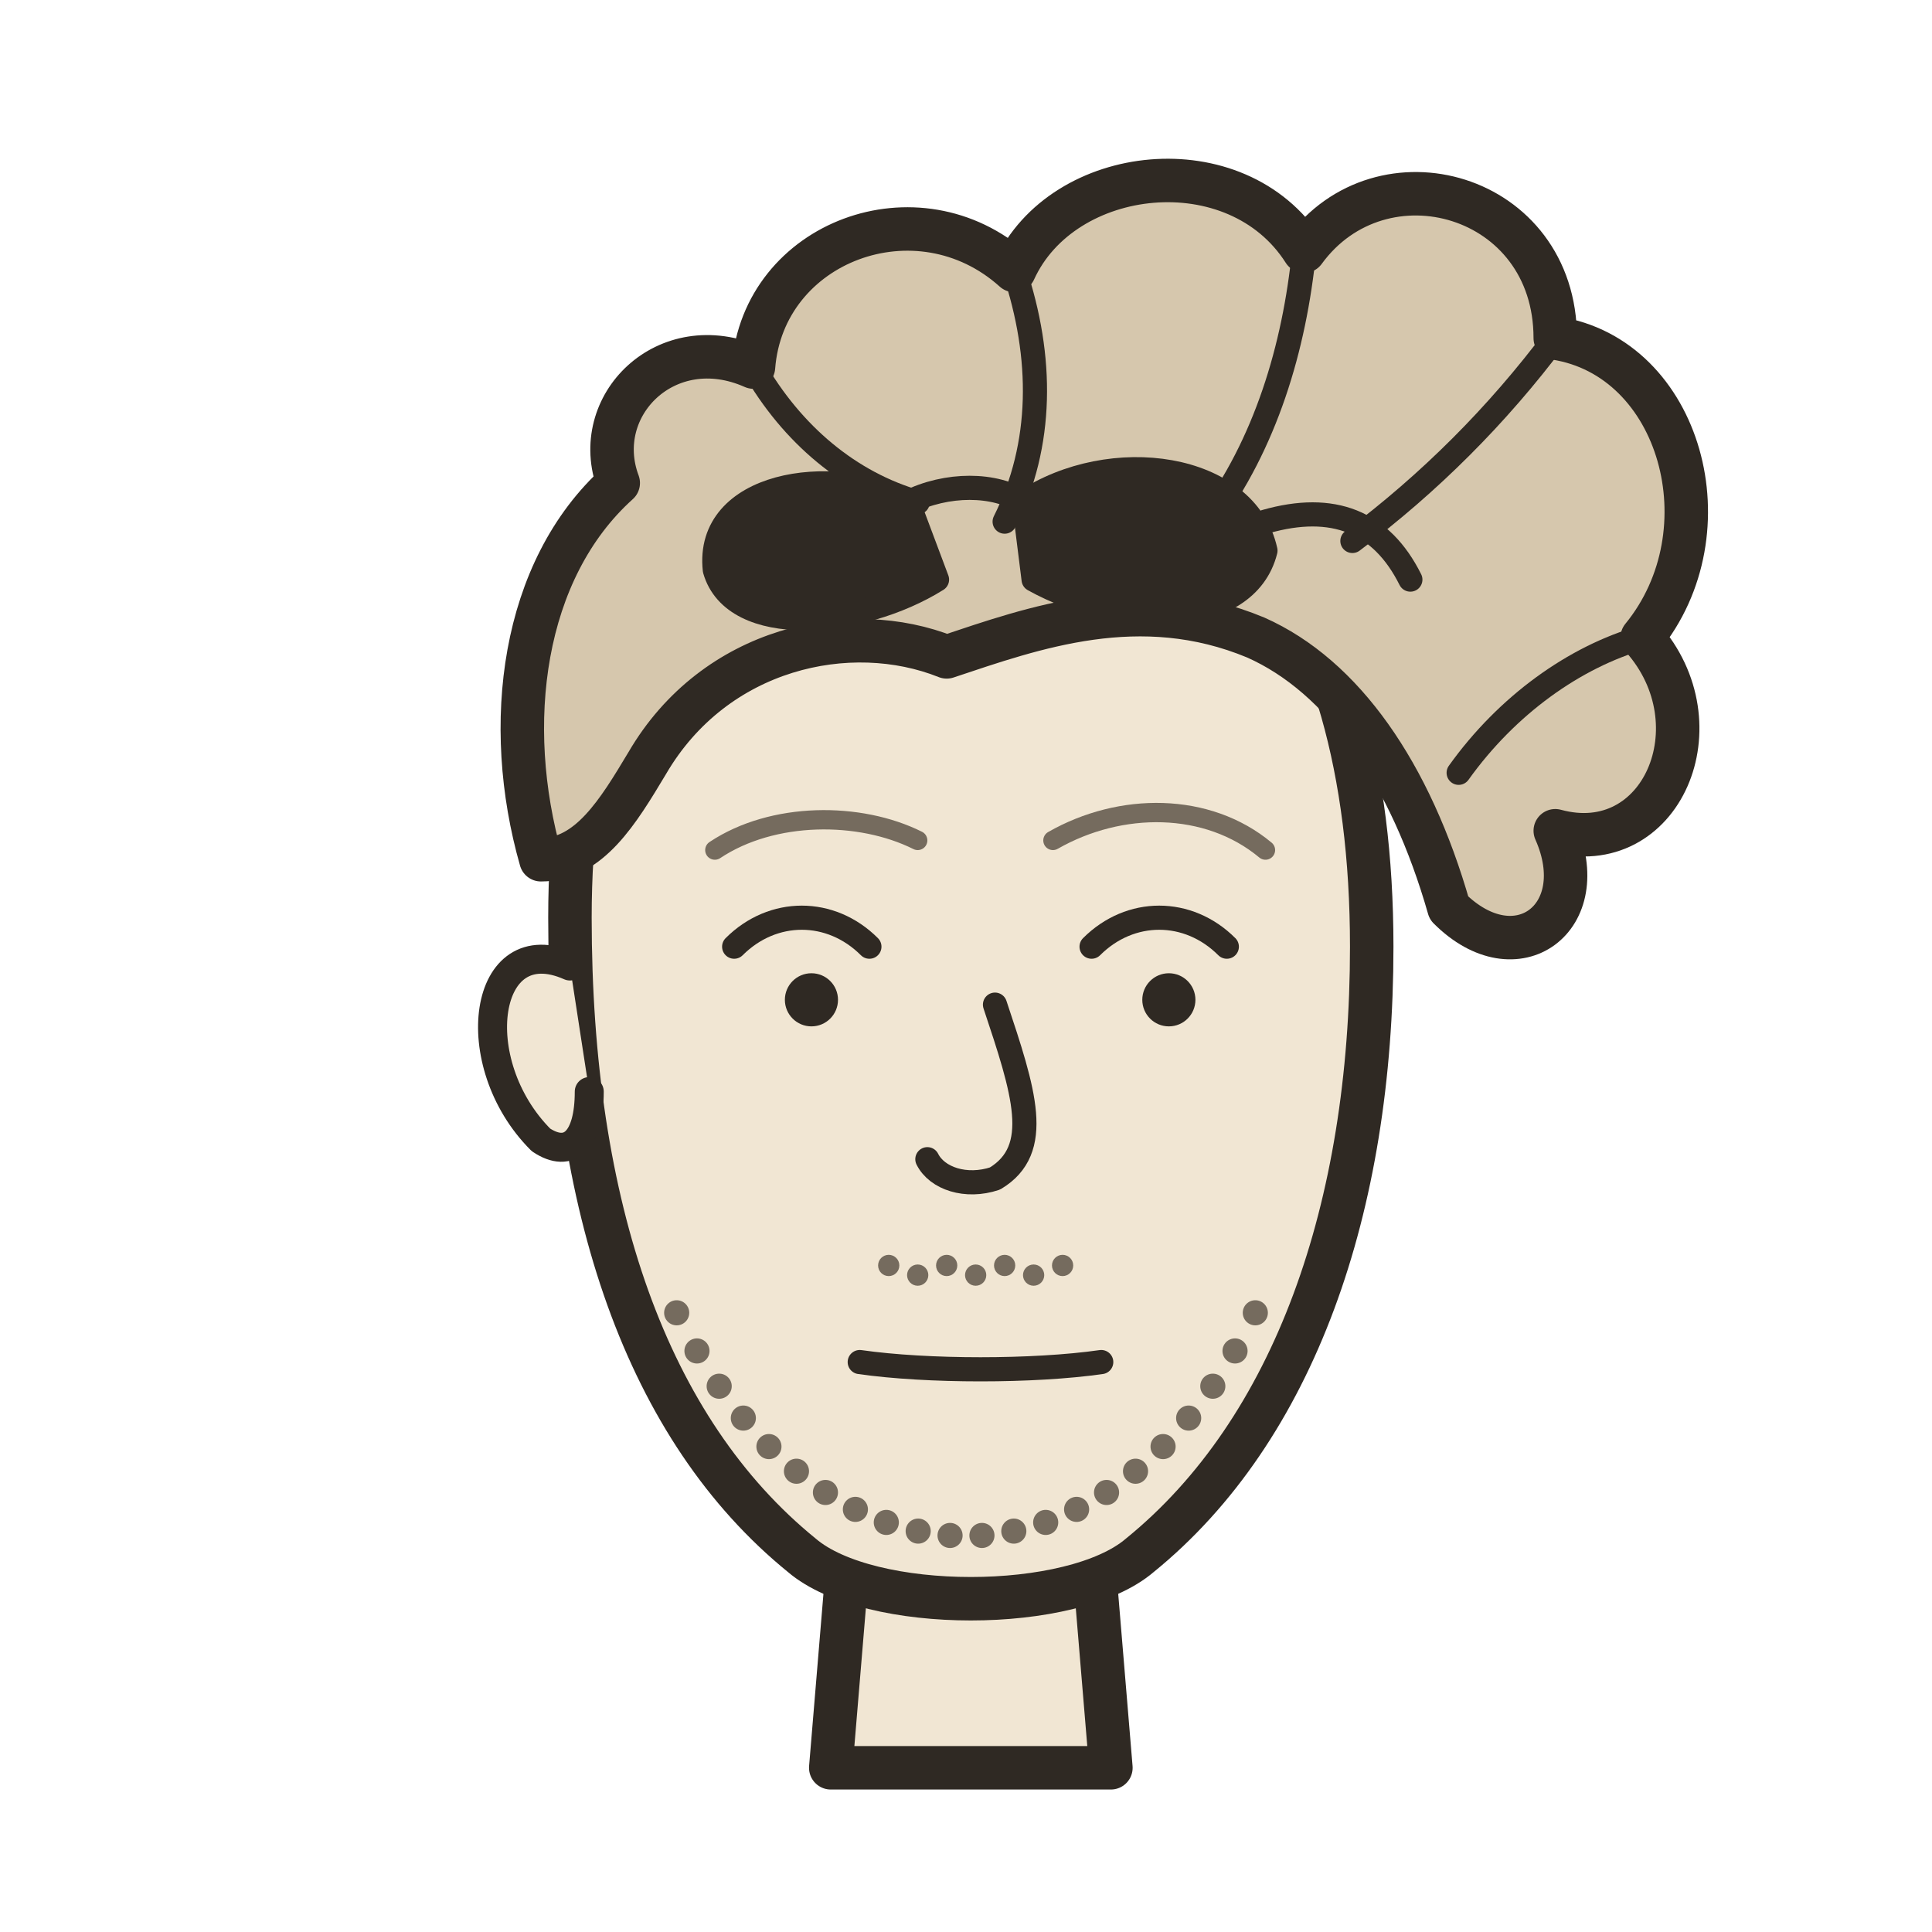
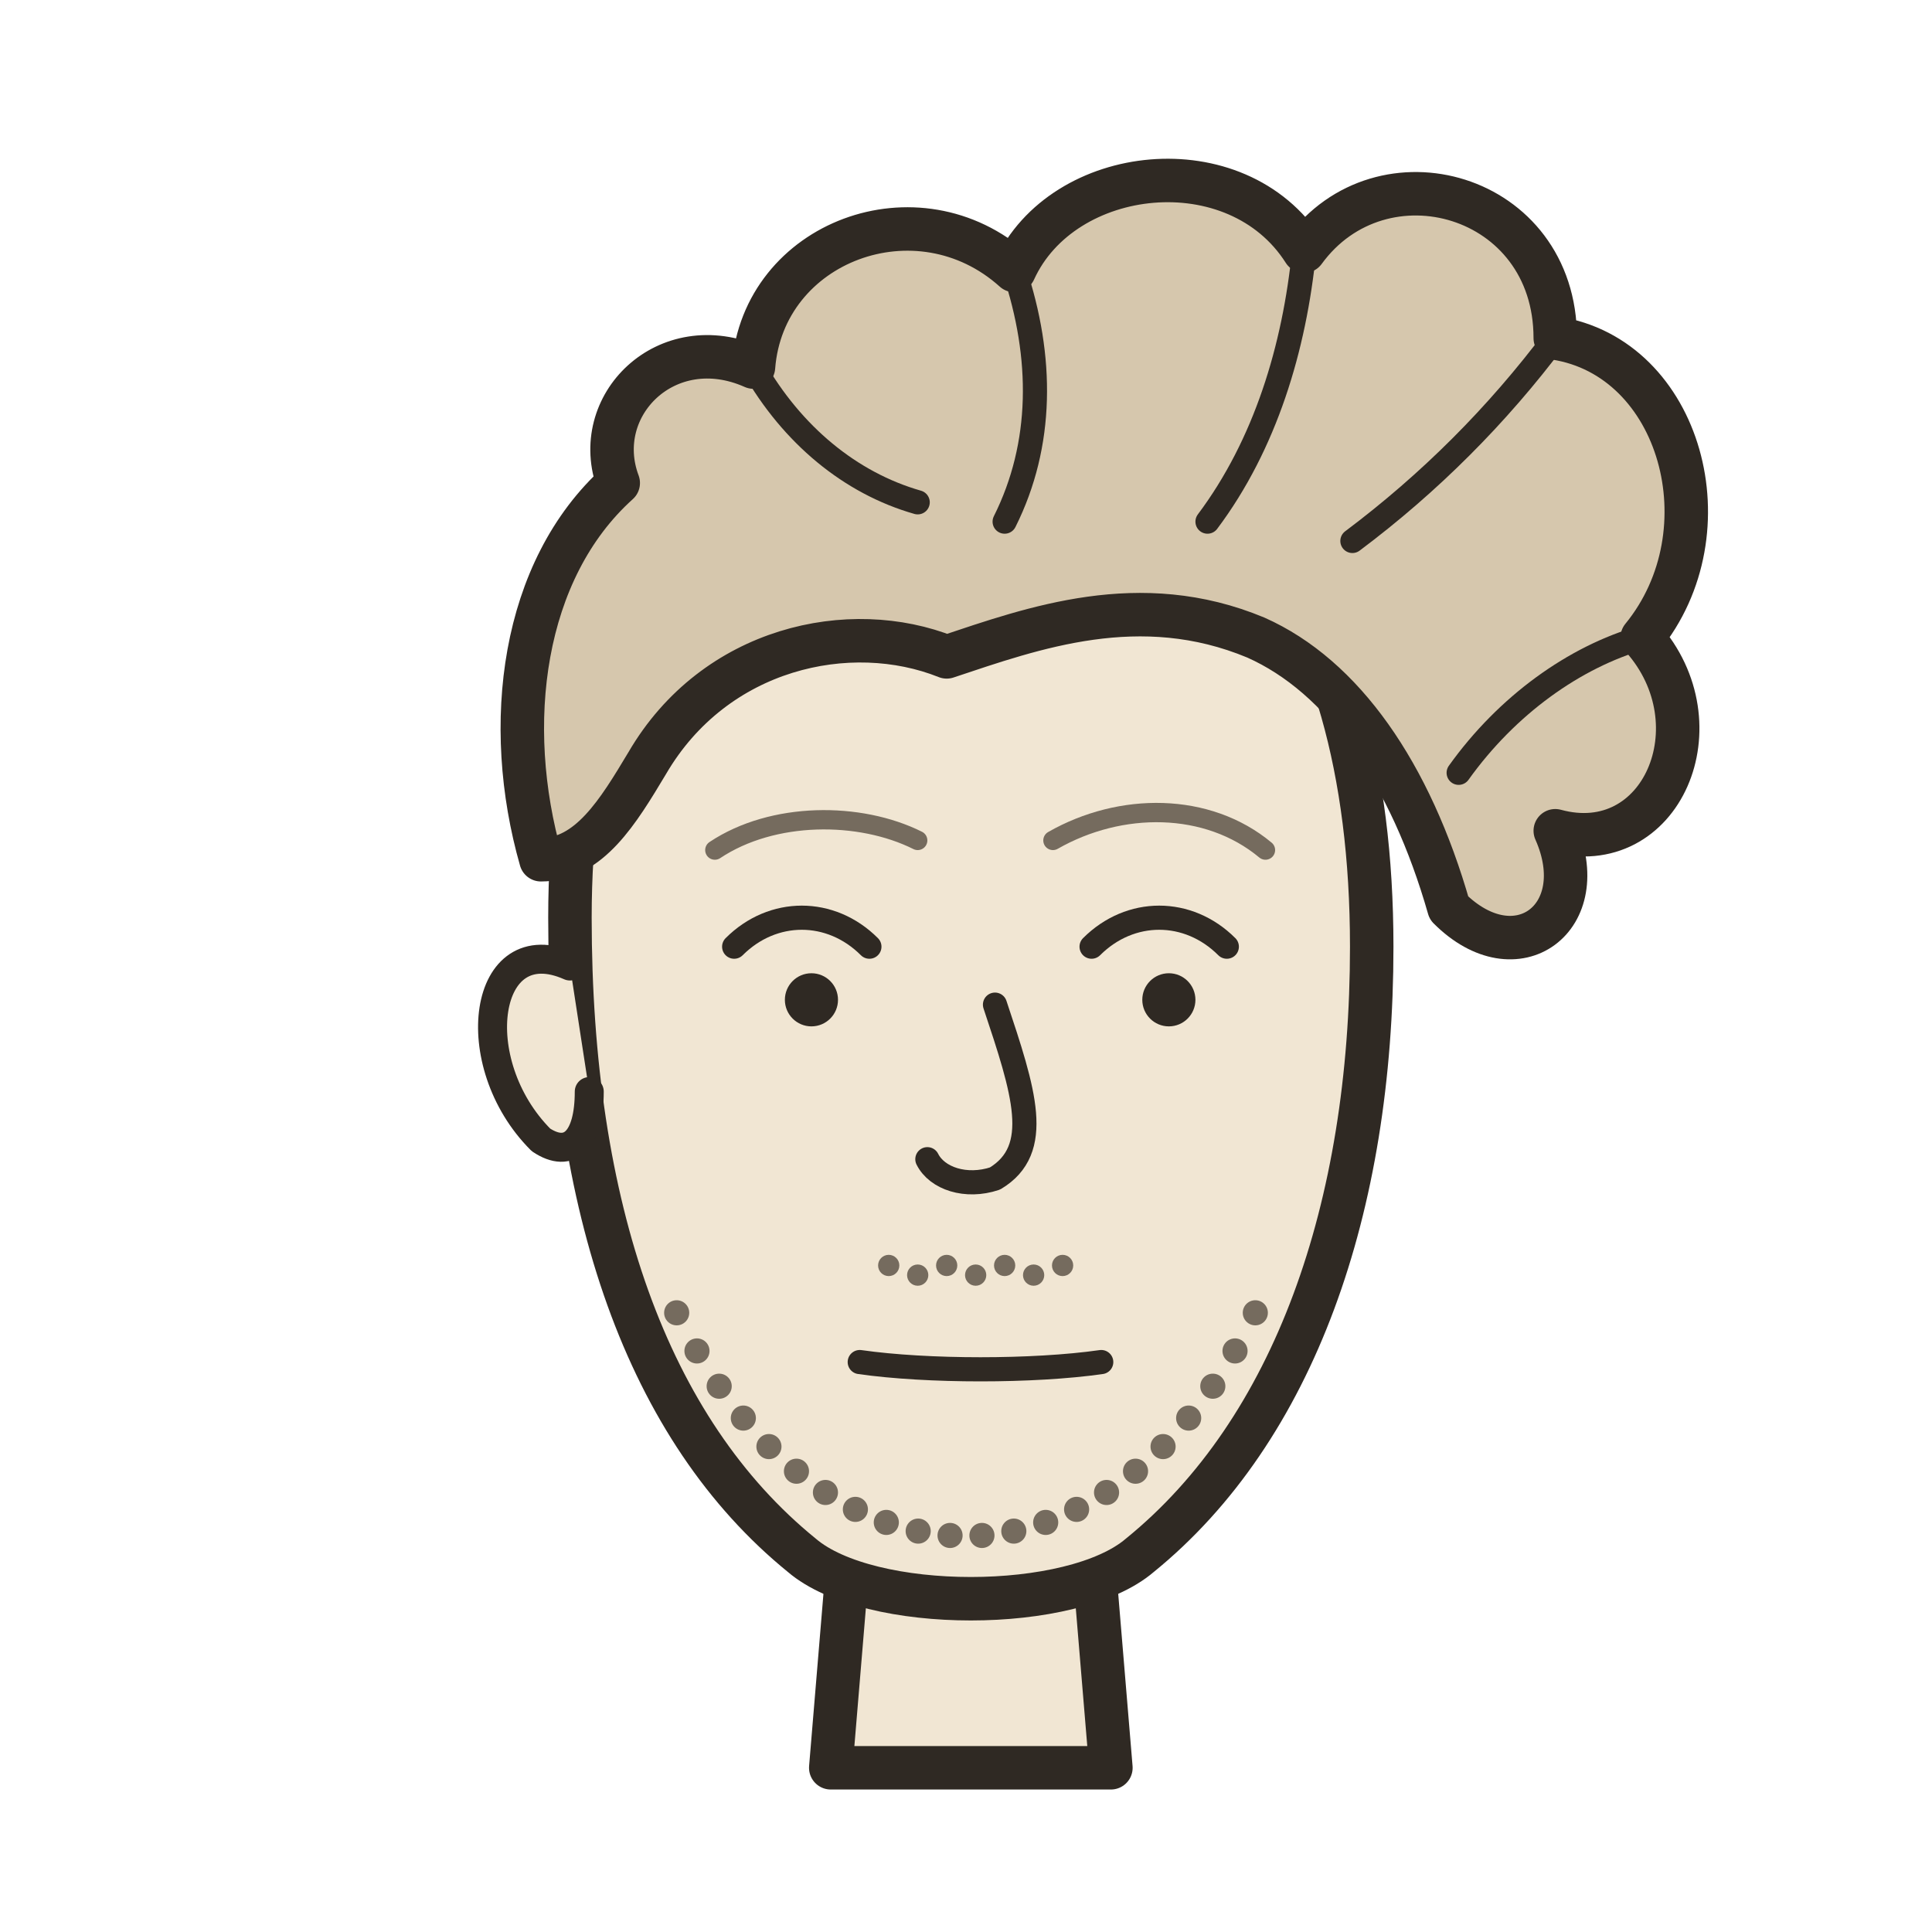
<svg xmlns="http://www.w3.org/2000/svg" width="400" height="400" viewBox="0 0 400 400">
  <path d="M 176 318 L 172 366 L 230 366 L 226 318 Z" fill="#f1e6d3" stroke="#2f2923" stroke-width="9" stroke-linecap="round" stroke-linejoin="round" />
  <path d="M 118 190 C 118 120, 152 84, 200 84 C 250 84, 284 122, 284 196 C 284 250, 268 296, 236 322 C 222 334, 180 334, 166 322 C 134 296, 118 250, 118 190 Z" fill="#f1e6d3" stroke="#2f2923" stroke-width="9" stroke-linecap="round" stroke-linejoin="round" />
  <path d="M 118 200 C 100 192, 96 220, 112 236 C 118 240, 122 236, 122 226" fill="#f1e6d3" stroke="#2f2923" stroke-width="6" stroke-linecap="round" stroke-linejoin="round" />
  <circle cx="259.9" cy="271.8" r="2.6" fill="#756b5e" stroke="none" stroke-width="0" />
  <circle cx="255.7" cy="279.7" r="2.6" fill="#756b5e" stroke="none" stroke-width="0" />
  <circle cx="251.1" cy="287.0" r="2.6" fill="#756b5e" stroke="none" stroke-width="0" />
  <circle cx="246.1" cy="293.6" r="2.6" fill="#756b5e" stroke="none" stroke-width="0" />
  <circle cx="240.8" cy="299.5" r="2.6" fill="#756b5e" stroke="none" stroke-width="0" />
  <circle cx="235.1" cy="304.6" r="2.6" fill="#756b5e" stroke="none" stroke-width="0" />
  <circle cx="229.1" cy="309.0" r="2.6" fill="#756b5e" stroke="none" stroke-width="0" />
  <circle cx="222.9" cy="312.5" r="2.6" fill="#756b5e" stroke="none" stroke-width="0" />
  <circle cx="216.5" cy="315.2" r="2.6" fill="#756b5e" stroke="none" stroke-width="0" />
  <circle cx="209.9" cy="317.0" r="2.6" fill="#756b5e" stroke="none" stroke-width="0" />
  <circle cx="203.3" cy="317.9" r="2.6" fill="#756b5e" stroke="none" stroke-width="0" />
  <circle cx="196.7" cy="317.9" r="2.6" fill="#756b5e" stroke="none" stroke-width="0" />
  <circle cx="190.1" cy="317.0" r="2.6" fill="#756b5e" stroke="none" stroke-width="0" />
  <circle cx="183.5" cy="315.2" r="2.6" fill="#756b5e" stroke="none" stroke-width="0" />
  <circle cx="177.1" cy="312.5" r="2.6" fill="#756b5e" stroke="none" stroke-width="0" />
  <circle cx="170.9" cy="309.0" r="2.6" fill="#756b5e" stroke="none" stroke-width="0" />
  <circle cx="164.9" cy="304.6" r="2.6" fill="#756b5e" stroke="none" stroke-width="0" />
  <circle cx="159.2" cy="299.5" r="2.6" fill="#756b5e" stroke="none" stroke-width="0" />
  <circle cx="153.9" cy="293.6" r="2.6" fill="#756b5e" stroke="none" stroke-width="0" />
  <circle cx="148.9" cy="287.0" r="2.6" fill="#756b5e" stroke="none" stroke-width="0" />
  <circle cx="144.3" cy="279.7" r="2.6" fill="#756b5e" stroke="none" stroke-width="0" />
  <circle cx="140.1" cy="271.8" r="2.6" fill="#756b5e" stroke="none" stroke-width="0" />
  <circle cx="184" cy="262" r="2.2" fill="#756b5e" stroke="none" stroke-width="0" />
  <circle cx="190" cy="264" r="2.2" fill="#756b5e" stroke="none" stroke-width="0" />
  <circle cx="196" cy="262" r="2.2" fill="#756b5e" stroke="none" stroke-width="0" />
  <circle cx="202" cy="264" r="2.2" fill="#756b5e" stroke="none" stroke-width="0" />
  <circle cx="208" cy="262" r="2.2" fill="#756b5e" stroke="none" stroke-width="0" />
  <circle cx="214" cy="264" r="2.2" fill="#756b5e" stroke="none" stroke-width="0" />
  <circle cx="220" cy="262" r="2.2" fill="#756b5e" stroke="none" stroke-width="0" />
  <path d="M 112 178 C 104 150, 108 118, 128 100 C 122 84, 138 68, 156 76 C 158 50, 190 38, 210 56 C 220 34, 256 30, 270 52 C 286 30, 322 40, 322 70 C 348 74, 358 110, 340 132 C 356 150, 344 178, 322 172 C 330 190, 314 202, 300 188 C 292 160, 278 140, 260 132 C 236 122, 214 130, 196 136 C 176 128, 148 134, 134 158 C 128 168, 122 178, 112 178 Z" fill="#d6c7ad" stroke="#2f2923" stroke-width="9" stroke-linecap="round" stroke-linejoin="round" />
  <path d="M 156 76 C 164 90, 176 100, 190 104" fill="none" stroke="#2f2923" stroke-width="5" stroke-linecap="round" stroke-linejoin="round" />
  <path d="M 210 56 C 216 74, 216 92, 208 108" fill="none" stroke="#2f2923" stroke-width="5" stroke-linecap="round" stroke-linejoin="round" />
  <path d="M 270 52 C 268 72, 262 92, 250 108" fill="none" stroke="#2f2923" stroke-width="5" stroke-linecap="round" stroke-linejoin="round" />
  <path d="M 322 70 C 310 86, 296 100, 280 112" fill="none" stroke="#2f2923" stroke-width="5" stroke-linecap="round" stroke-linejoin="round" />
  <path d="M 340 132 C 326 136, 312 146, 302 160" fill="none" stroke="#2f2923" stroke-width="5" stroke-linecap="round" stroke-linejoin="round" />
-   <path d="M 148 118 C 146 100, 172 96, 188 104 L 194 120 C 178 130, 152 132, 148 118 Z" fill="#2f2923" stroke="#2f2923" stroke-width="5" stroke-linecap="round" stroke-linejoin="round" />
-   <path d="M 212 104 C 230 92, 258 96, 262 114 C 258 130, 232 130, 214 120 Z" fill="#2f2923" stroke="#2f2923" stroke-width="5" stroke-linecap="round" stroke-linejoin="round" />
-   <path d="M 188 104 C 196 100, 206 100, 212 104" fill="none" stroke="#2f2923" stroke-width="5" stroke-linecap="round" stroke-linejoin="round" />
-   <path d="M 262 108 C 276 104, 286 108, 292 120" fill="none" stroke="#2f2923" stroke-width="5" stroke-linecap="round" stroke-linejoin="round" />
  <path d="M 148 176 C 160 168, 178 168, 190 174" fill="none" stroke="#756b5e" stroke-width="4" stroke-linecap="round" stroke-linejoin="round" />
  <path d="M 218 174 C 232 166, 250 166, 262 176" fill="none" stroke="#756b5e" stroke-width="4" stroke-linecap="round" stroke-linejoin="round" />
  <path d="M 152 196 C 160 188, 172 188, 180 196" fill="none" stroke="#2f2923" stroke-width="5" stroke-linecap="round" stroke-linejoin="round" />
  <circle cx="168" cy="207" r="5.5" fill="#2f2923" stroke="none" stroke-width="0" />
  <path d="M 226 196 C 234 188, 246 188, 254 196" fill="none" stroke="#2f2923" stroke-width="5" stroke-linecap="round" stroke-linejoin="round" />
  <circle cx="242" cy="207" r="5.5" fill="#2f2923" stroke="none" stroke-width="0" />
  <path d="M 206 208 C 212 226, 216 238, 206 244 C 200 246, 194 244, 192 240" fill="none" stroke="#2f2923" stroke-width="5" stroke-linecap="round" stroke-linejoin="round" />
  <path d="M 178 282 C 192 284, 214 284, 228 282" fill="none" stroke="#2f2923" stroke-width="5" stroke-linecap="round" stroke-linejoin="round" />
</svg>
